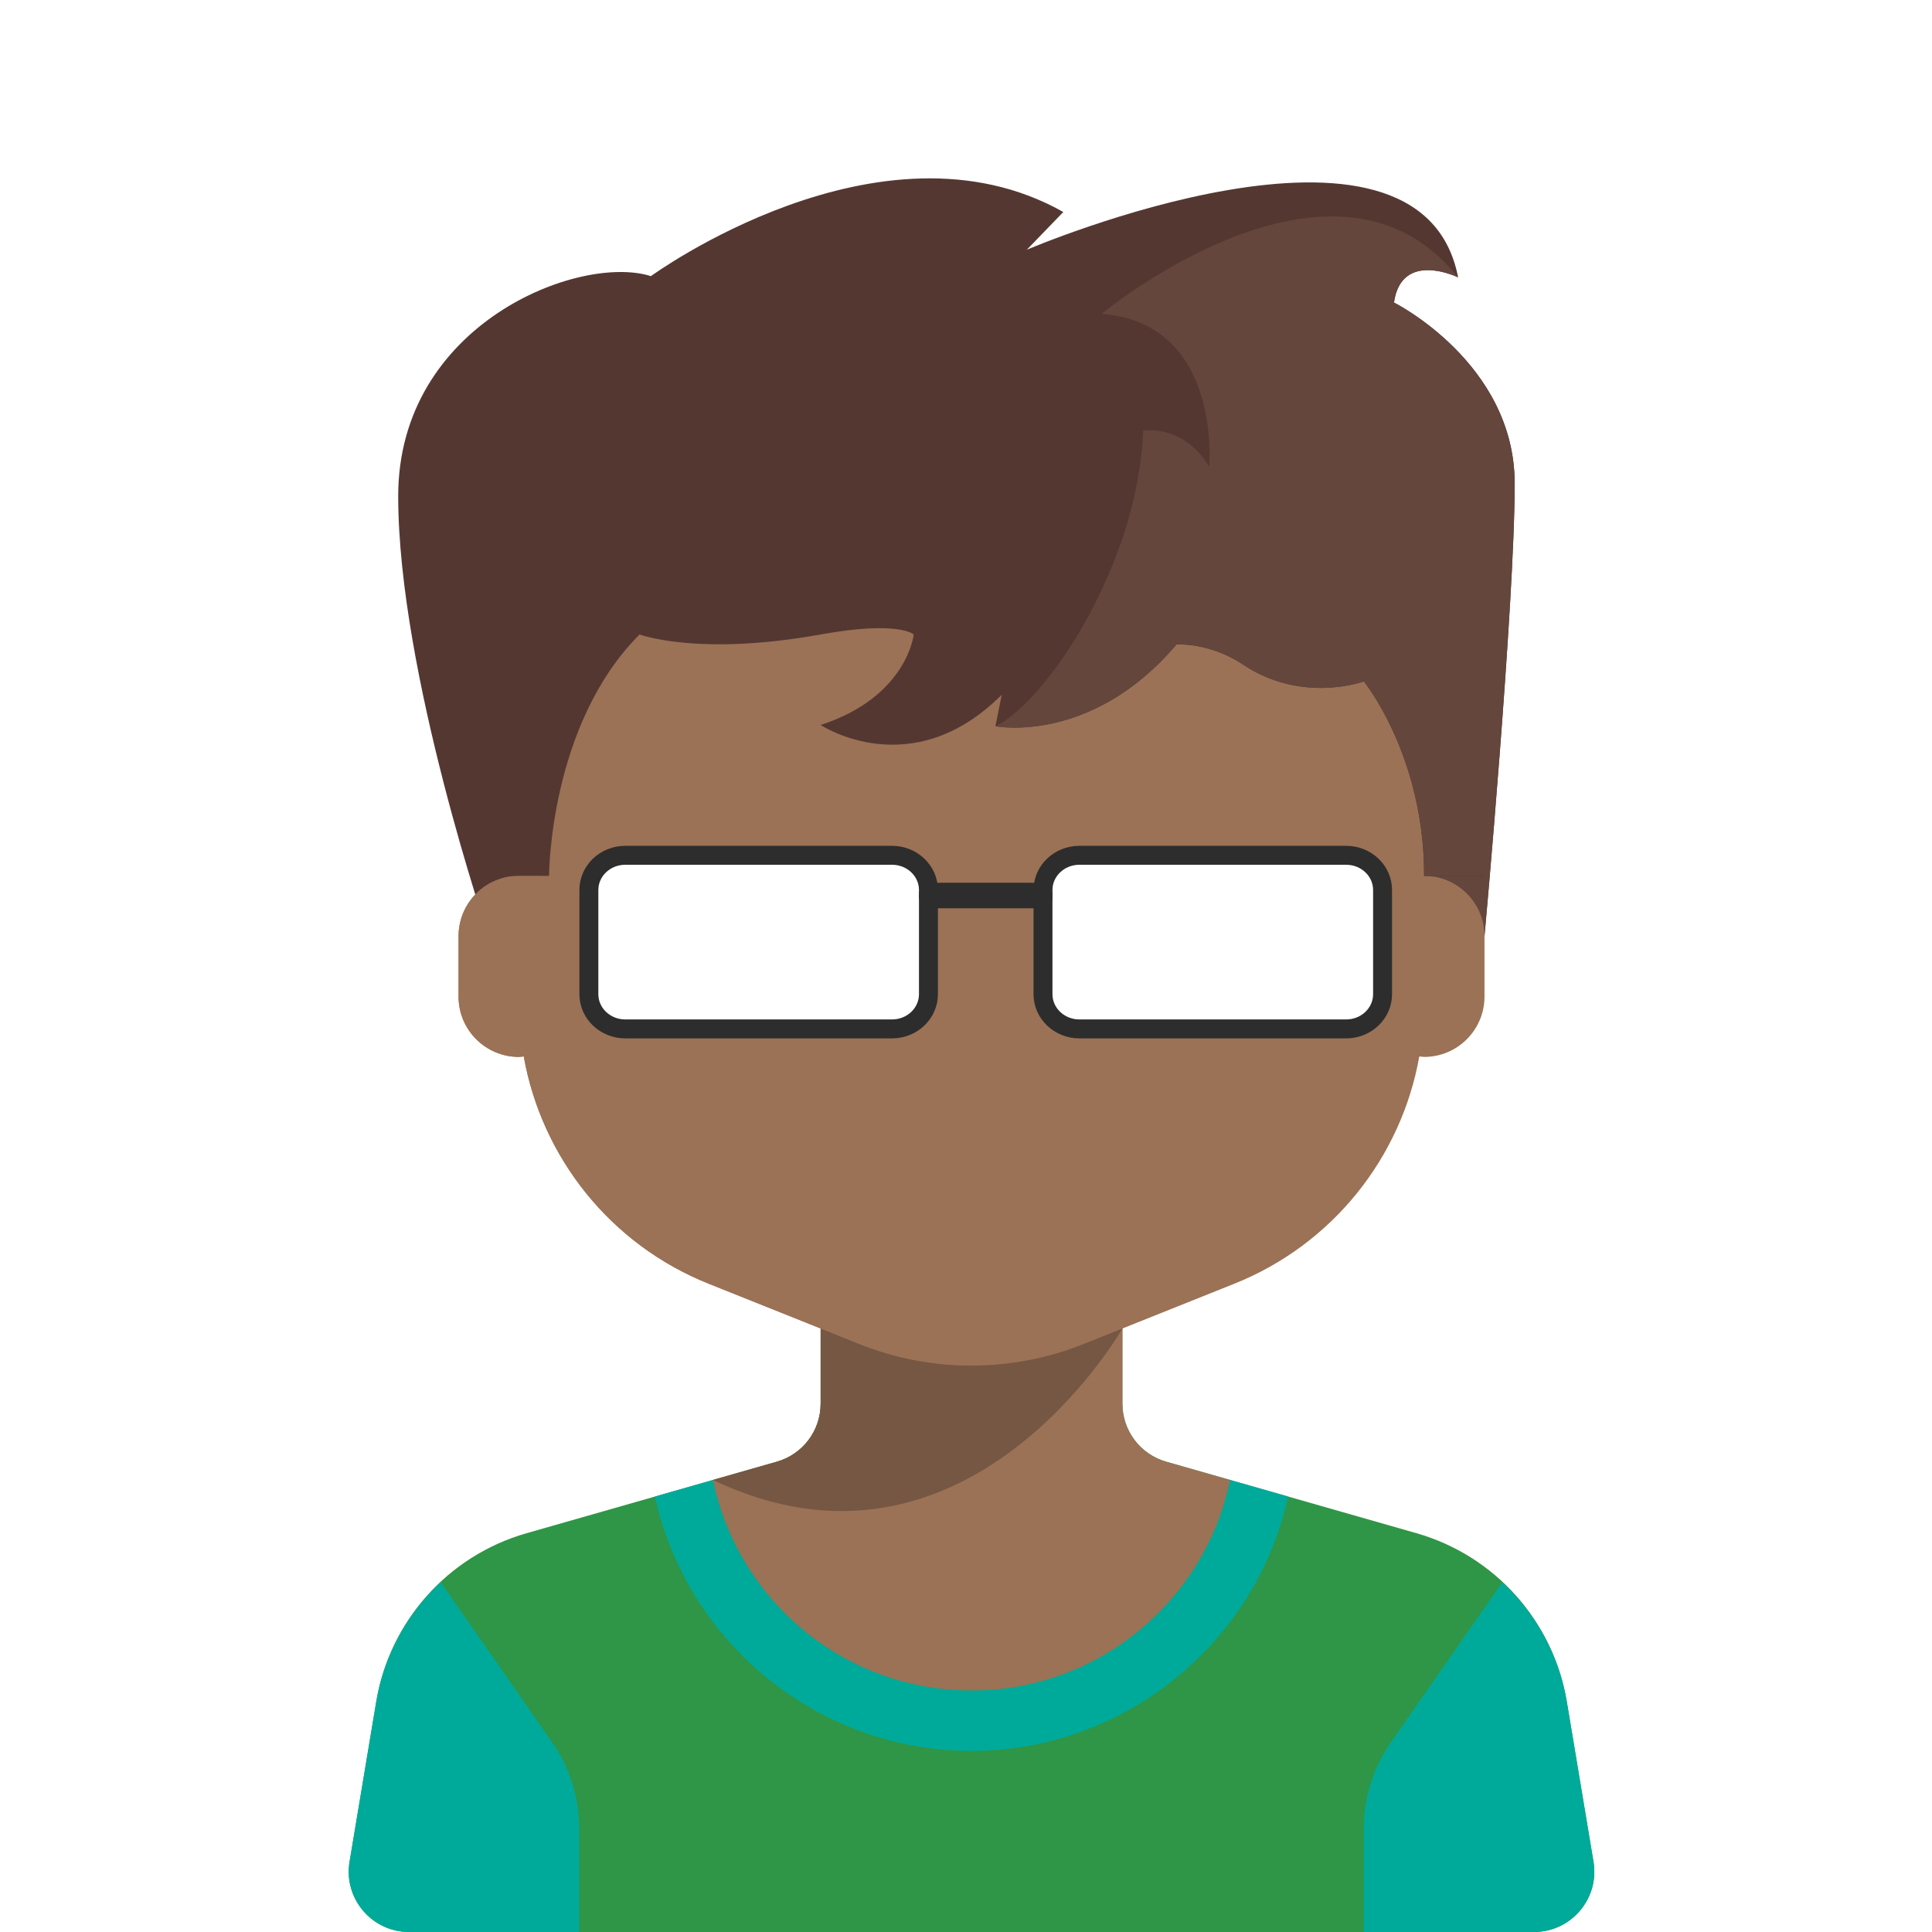
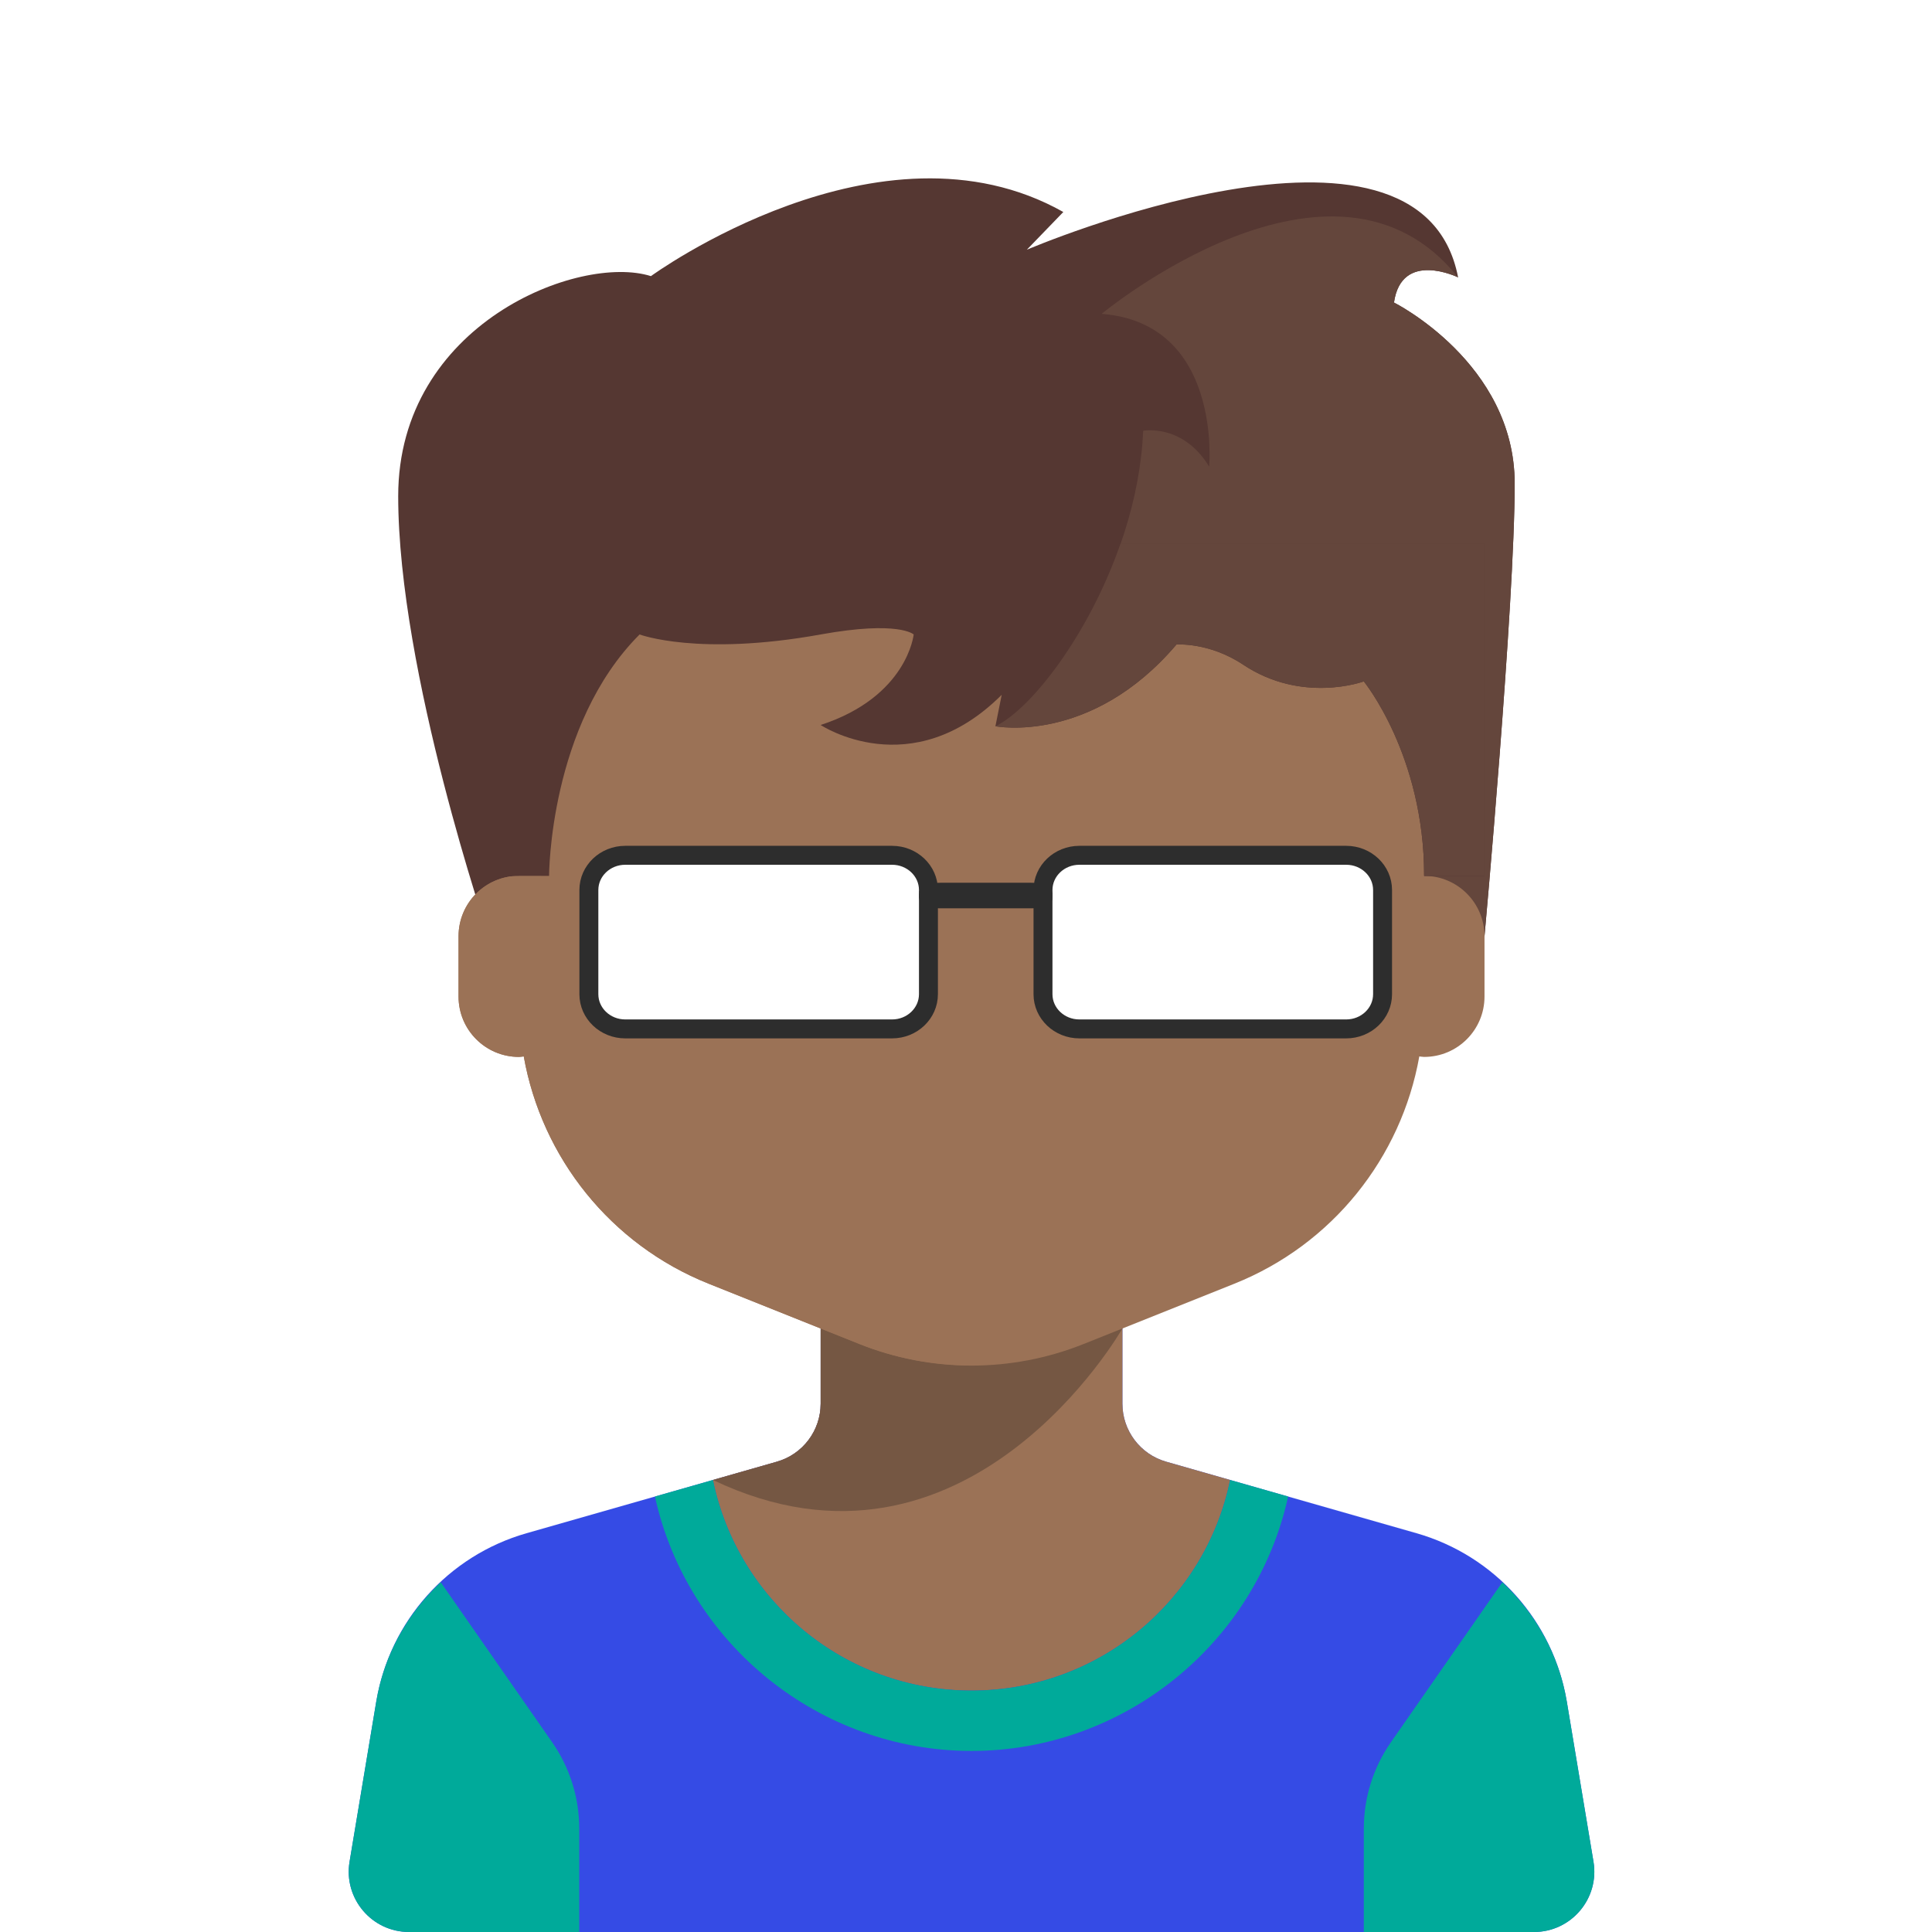
- <svg xmlns="http://www.w3.org/2000/svg" version="1.1" x="0px" y="0px" width="612px" height="612px" viewBox="0 0 612 612" enable-background="new 0 0 612 612" xml:space="preserve">
+ <svg xmlns="http://www.w3.org/2000/svg" version="1.1" id="Layer_1" x="0px" y="0px" width="612px" height="612px" viewBox="0 0 612 612" enable-background="new 0 0 612 612" xml:space="preserve">
  <g id="Layer_2">
    <rect fill="#FFFFFF" width="612" height="612" />
  </g>
-   <g id="Layer_1">
-     <path fill="#2E9646" d="M355.543,411.269v33.372c0,8.535,5.66,16.037,13.865,18.381l79.29,22.654   c24.837,7.096,43.371,27.856,47.618,53.336l8.455,50.727c1.942,11.653-7.043,22.26-18.856,22.26h-356.33   c-11.813,0-20.8-10.608-18.857-22.26l8.456-50.727c4.246-25.48,22.78-46.24,47.618-53.336l79.291-22.654   c8.208-2.345,13.865-9.847,13.865-18.381v-33.372H355.543z" />
-     <path fill="#9B7256" d="M307.75,535.53c40.396,0,74.094-28.641,81.919-66.72l-20.26-5.788c-8.207-2.345-13.864-9.847-13.864-18.381   V411.27h-95.587v33.372c0,8.536-5.659,16.036-13.865,18.381l-20.26,5.788C233.657,506.891,267.355,535.53,307.75,535.53z" />
-     <path fill="#755743" d="M355.543,420.828l-26.286-9.559h-69.299v33.372c0,8.536-5.659,16.036-13.865,18.381l-20.26,5.788v0.002   C306.412,507.239,355.543,420.828,355.543,420.828z" />
-     <path fill="#553732" d="M441.572,95.833c2.39-16.728,20.313-7.966,20.313-7.966c-11.948-62.131-136.609-8.762-136.609-8.762   l11.551-11.949C278.778,34.448,206.192,87.47,206.192,87.47c-22.702-7.17-80.054,15.135-80.054,69.698   c0,55.759,28.676,139.397,28.676,139.397h315.434c0,0,9.56-105.146,9.56-143.379S441.572,95.833,441.572,95.833z" />
-     <path fill="#64463C" d="M461.883,87.868c-39.429-49.386-112.911,11.551-112.911,11.551c38.235,2.987,34.053,48.39,34.053,48.39   c-8.364-13.741-20.909-11.351-20.909-11.351c-1.793,43.611-31.066,86.028-46.799,93.595l0.799,66.512h154.132   c0,0,9.56-105.145,9.56-143.379c0-38.234-38.235-57.352-38.235-57.352C443.961,79.105,461.883,87.868,461.883,87.868z" />
-     <path fill="#9B7256" d="M451.13,277.448V191.42H164.371v86.028c-10.558,0-19.117,8.558-19.117,19.117v19.118   c0,10.558,8.559,19.117,19.117,19.117c0.527,0,1.022-0.114,1.538-0.155c5.72,32.106,27.547,59.582,58.548,71.982l47.793,19.117   c22.789,9.116,48.211,9.116,71,0l47.794-19.117c31.003-12.4,52.83-39.876,58.549-71.982c0.516,0.042,1.01,0.155,1.536,0.155   c10.559,0,19.117-8.56,19.117-19.117v-19.118C470.247,286.006,461.688,277.448,451.13,277.448z" />
-     <path fill="#9B7256" d="M412.896,191.42H164.371v86.027c-10.558,0-19.117,8.558-19.117,19.117v19.116   c0,10.559,8.559,19.117,19.117,19.117c0.527,0,1.022-0.113,1.538-0.155c5.72,32.107,27.547,59.584,58.548,71.982l47.793,19.117   c10.788,4.316,22.168,6.517,33.578,6.746c-32.438-14.395-56.47-37.657-72.066-56.667c-14.009-17.077-21.599-38.461-21.599-60.55   V245.12c0-9.913,7.574-18.31,17.461-19.022c15.709-1.133,30.237-6.003,39.891-6.003c28.676,0,66.91-9.559,124.263,9.559   c37.389,12.462,47.794-9.559,47.794-9.559L412.896,191.42z" />
-     <path fill="#553732" d="M173.93,277.448c0,0,0-47.793,28.676-76.469c0,0,18.569,7.009,57.352,0c24.792-4.48,29.473,0,29.473,0   s-1.992,19.715-29.473,28.676c0,0,28.675,19.117,57.352-9.559l-1.993,9.957c0,0,30.27,5.974,57.353-25.888   c0,0,10.356-0.797,21.109,6.372c18.762,12.507,38.234,5.31,38.234,5.31s19.117,23.366,19.117,61.601h19.117V172.301H154.812   v105.146L173.93,277.448L173.93,277.448L173.93,277.448z" />
-     <path fill="#64463C" d="M372.669,204.166c0,0,10.356-0.798,21.109,6.373c18.762,12.508,38.234,5.31,38.234,5.31   s19.117,23.366,19.117,61.601h19.117V172.304H354.91c-10.075,28.898-28.299,52.318-39.59,57.75   C315.316,230.053,345.586,236.027,372.669,204.166z" />
+   <g id="Layer_1_1_">
+     <path fill="#354BE5" d="M355.543,411.269v33.372c0,8.535,5.66,16.037,13.865,18.382l79.29,22.653   c24.837,7.097,43.371,27.856,47.618,53.336l8.455,50.728c1.941,11.652-7.044,22.26-18.856,22.26h-356.33   c-11.813,0-20.8-10.608-18.857-22.26l8.456-50.728c4.246-25.479,22.78-46.239,47.618-53.336l79.291-22.653   c8.208-2.346,13.865-9.848,13.865-18.382v-33.372H355.543z" />
+     <path fill="#9B7256" d="M307.75,535.53c40.396,0,74.094-28.642,81.919-66.721l-20.26-5.787   c-8.207-2.346-13.864-9.848-13.864-18.382V411.27h-95.587v33.372c0,8.536-5.659,16.036-13.865,18.382l-20.26,5.787   C233.657,506.891,267.355,535.53,307.75,535.53z" />
+     <path fill="#755743" d="M355.543,420.828l-26.286-9.56h-69.299v33.372c0,8.536-5.659,16.036-13.865,18.382l-20.26,5.787v0.003   C306.412,507.239,355.543,420.828,355.543,420.828z" />
+     <path fill="#553732" d="M441.572,95.833c2.39-16.728,20.313-7.966,20.313-7.966c-11.948-62.131-136.608-8.762-136.608-8.762   l11.551-11.949C278.778,34.448,206.192,87.47,206.192,87.47c-22.702-7.17-80.054,15.135-80.054,69.698   c0,55.759,28.676,139.397,28.676,139.397h315.434c0,0,9.56-105.146,9.56-143.379S441.572,95.833,441.572,95.833z" />
+     <path fill="#64463C" d="M461.883,87.868c-39.429-49.386-112.911,11.551-112.911,11.551c38.235,2.987,34.054,48.39,34.054,48.39   c-8.364-13.741-20.909-11.351-20.909-11.351c-1.793,43.611-31.066,86.028-46.799,93.595l0.799,66.512h154.132   c0,0,9.56-105.145,9.56-143.379s-38.234-57.352-38.234-57.352C443.961,79.105,461.883,87.868,461.883,87.868z" />
+     <path fill="#9B7256" d="M451.13,277.448V191.42H164.371v86.028c-10.558,0-19.117,8.558-19.117,19.117v19.119   c0,10.558,8.559,19.116,19.117,19.116c0.527,0,1.022-0.114,1.538-0.155c5.72,32.106,27.547,59.582,58.548,71.982l47.793,19.117   c22.789,9.116,48.211,9.116,71,0l47.794-19.117c31.003-12.4,52.83-39.876,58.549-71.982c0.517,0.043,1.011,0.155,1.536,0.155   c10.56,0,19.117-8.56,19.117-19.116v-19.119C470.247,286.006,461.688,277.448,451.13,277.448z" />
+     <path fill="#9B7256" d="M412.896,191.42H164.371v86.027c-10.558,0-19.117,8.558-19.117,19.117v19.116   c0,10.559,8.559,19.117,19.117,19.117c0.527,0,1.022-0.113,1.538-0.154c5.72,32.106,27.547,59.584,58.548,71.981l47.793,19.117   c10.788,4.315,22.168,6.517,33.578,6.746c-32.438-14.396-56.47-37.657-72.066-56.667c-14.009-17.077-21.599-38.461-21.599-60.551   V245.12c0-9.913,7.574-18.31,17.461-19.022c15.709-1.133,30.237-6.003,39.891-6.003c28.676,0,66.91-9.559,124.263,9.559   c37.389,12.462,47.794-9.559,47.794-9.559L412.896,191.42z" />
+     <path fill="#553732" d="M173.93,277.448c0,0,0-47.793,28.676-76.469c0,0,18.569,7.009,57.352,0c24.792-4.48,29.473,0,29.473,0   s-1.992,19.715-29.473,28.676c0,0,28.675,19.117,57.352-9.559l-1.992,9.957c0,0,30.27,5.974,57.353-25.888   c0,0,10.356-0.797,21.109,6.372c18.762,12.507,38.233,5.31,38.233,5.31s19.117,23.366,19.117,61.601h19.117V172.301H154.812   v105.146L173.93,277.448L173.93,277.448L173.93,277.448z" />
+     <path fill="#64463C" d="M372.669,204.166c0,0,10.356-0.798,21.109,6.373c18.762,12.508,38.233,5.31,38.233,5.31   s19.117,23.366,19.117,61.601h19.117V172.304H354.91c-10.075,28.898-28.299,52.318-39.59,57.75   C315.316,230.053,345.586,236.027,372.669,204.166z" />
    <g>
-       <path fill="#5A4137" d="M241.538,315.683L241.538,315.683c-7.918,0-14.338-6.42-14.338-14.338v-9.559    c0-7.918,6.42-14.338,14.338-14.338l0,0c7.918,0,14.338,6.419,14.338,14.338v9.559    C255.876,309.264,249.456,315.683,241.538,315.683z" />
-       <path fill="#5A4137" d="M384.918,315.683L384.918,315.683c-7.918,0-14.338-6.42-14.338-14.338v-9.559    c0-7.918,6.42-14.338,14.338-14.338l0,0c7.918,0,14.337,6.419,14.337,14.338v9.559    C399.255,309.264,392.836,315.683,384.918,315.683z" />
+       <path fill="#5A4137" d="M241.538,315.684L241.538,315.684c-7.918,0-14.338-6.42-14.338-14.338v-9.559    c0-7.918,6.42-14.338,14.338-14.338l0,0c7.918,0,14.338,6.419,14.338,14.338v9.559    C255.876,309.264,249.456,315.684,241.538,315.684z" />
+       <path fill="#5A4137" d="M384.918,315.684L384.918,315.684c-7.918,0-14.338-6.42-14.338-14.338v-9.559    c0-7.918,6.42-14.338,14.338-14.338l0,0c7.918,0,14.337,6.419,14.337,14.338v9.559    C399.255,309.264,392.836,315.684,384.918,315.684z" />
    </g>
    <g>
-       <path fill="#00AA9A" d="M307.75,554.648c48.072,0,89.983-33.815,100.289-80.587l-18.359-5.246l-0.011-0.002    c-7.825,38.076-41.523,66.718-81.919,66.718c-40.394,0-74.092-28.641-81.917-66.718l-0.011,0.002l-18.359,5.246    C217.768,520.831,259.677,554.648,307.75,554.648z" />
-       <path fill="#00AA9A" d="M139.616,501.218c-10.561,9.866-17.965,22.981-20.433,37.796l-8.455,50.726    C108.786,601.393,117.771,612,129.584,612h53.902v-32.79c0-9.768-2.993-19.3-8.575-27.314L139.616,501.218z" />
-       <path fill="#00AA9A" d="M475.885,501.218c10.561,9.866,17.965,22.981,20.434,37.796l8.454,50.726    c1.942,11.653-7.043,22.261-18.856,22.261h-53.901v-32.79c0-9.768,2.994-19.3,8.575-27.314L475.885,501.218z" />
+       <path fill="#00AA9A" d="M307.75,554.648c48.072,0,89.983-33.815,100.289-80.588l-18.359-5.245l-0.011-0.003    c-7.825,38.076-41.522,66.719-81.919,66.719c-40.394,0-74.092-28.642-81.917-66.719l-0.011,0.003l-18.359,5.245    C217.768,520.831,259.677,554.648,307.75,554.648z" />
+       <path fill="#00AA9A" d="M139.616,501.218c-10.561,9.866-17.965,22.981-20.433,37.796l-8.455,50.727    c-1.942,11.652,7.043,22.26,18.856,22.26h53.902v-32.79c0-9.768-2.993-19.3-8.575-27.313L139.616,501.218z" />
+       <path fill="#00AA9A" d="M475.885,501.218c10.562,9.866,17.965,22.981,20.435,37.796l8.454,50.727    c1.941,11.652-7.043,22.261-18.856,22.261h-53.901v-32.79c0-9.768,2.994-19.3,8.575-27.314L475.885,501.218z" />
    </g>
    <g id="Layer_2_1_">
      <path fill="#FFFFFF" stroke="#2D2D2D" stroke-width="6" stroke-miterlimit="10" d="M294.103,314.934    c0,6.071-5.162,10.994-11.527,10.994h-84.512c-6.366,0-11.527-4.923-11.527-10.994v-33.008c0-6.072,5.161-10.995,11.527-10.995    h84.512c6.365,0,11.527,4.923,11.527,10.995V314.934z" />
      <path fill="#FFFFFF" stroke="#2D2D2D" stroke-width="6" stroke-miterlimit="10" d="M437.956,314.934    c0,6.071-5.163,10.994-11.527,10.994h-84.512c-6.366,0-11.527-4.923-11.527-10.994v-33.008c0-6.072,5.161-10.995,11.527-10.995    h84.512c6.364,0,11.527,4.923,11.527,10.995V314.934L437.956,314.934z" />
-       <path fill="#FFFFFF" stroke="#2D2D2D" stroke-width="6" stroke-miterlimit="10" d="M330.389,284.309c0,0.231-1.742,0.42-3.89,0.42    h-28.507c-2.147,0-3.889-0.188-3.889-0.42v-1.259c0-0.232,1.741-0.419,3.889-0.419h28.507c2.147,0,3.89,0.187,3.89,0.419V284.309z    " />
+       <path fill="#FFFFFF" stroke="#2D2D2D" stroke-width="6" stroke-miterlimit="10" d="M330.389,284.309c0,0.231-1.741,0.42-3.89,0.42    h-28.507c-2.147,0-3.889-0.188-3.889-0.42v-1.259c0-0.232,1.741-0.419,3.889-0.419h28.507c2.147,0,3.89,0.187,3.89,0.419V284.309z    " />
    </g>
  </g>
</svg>
